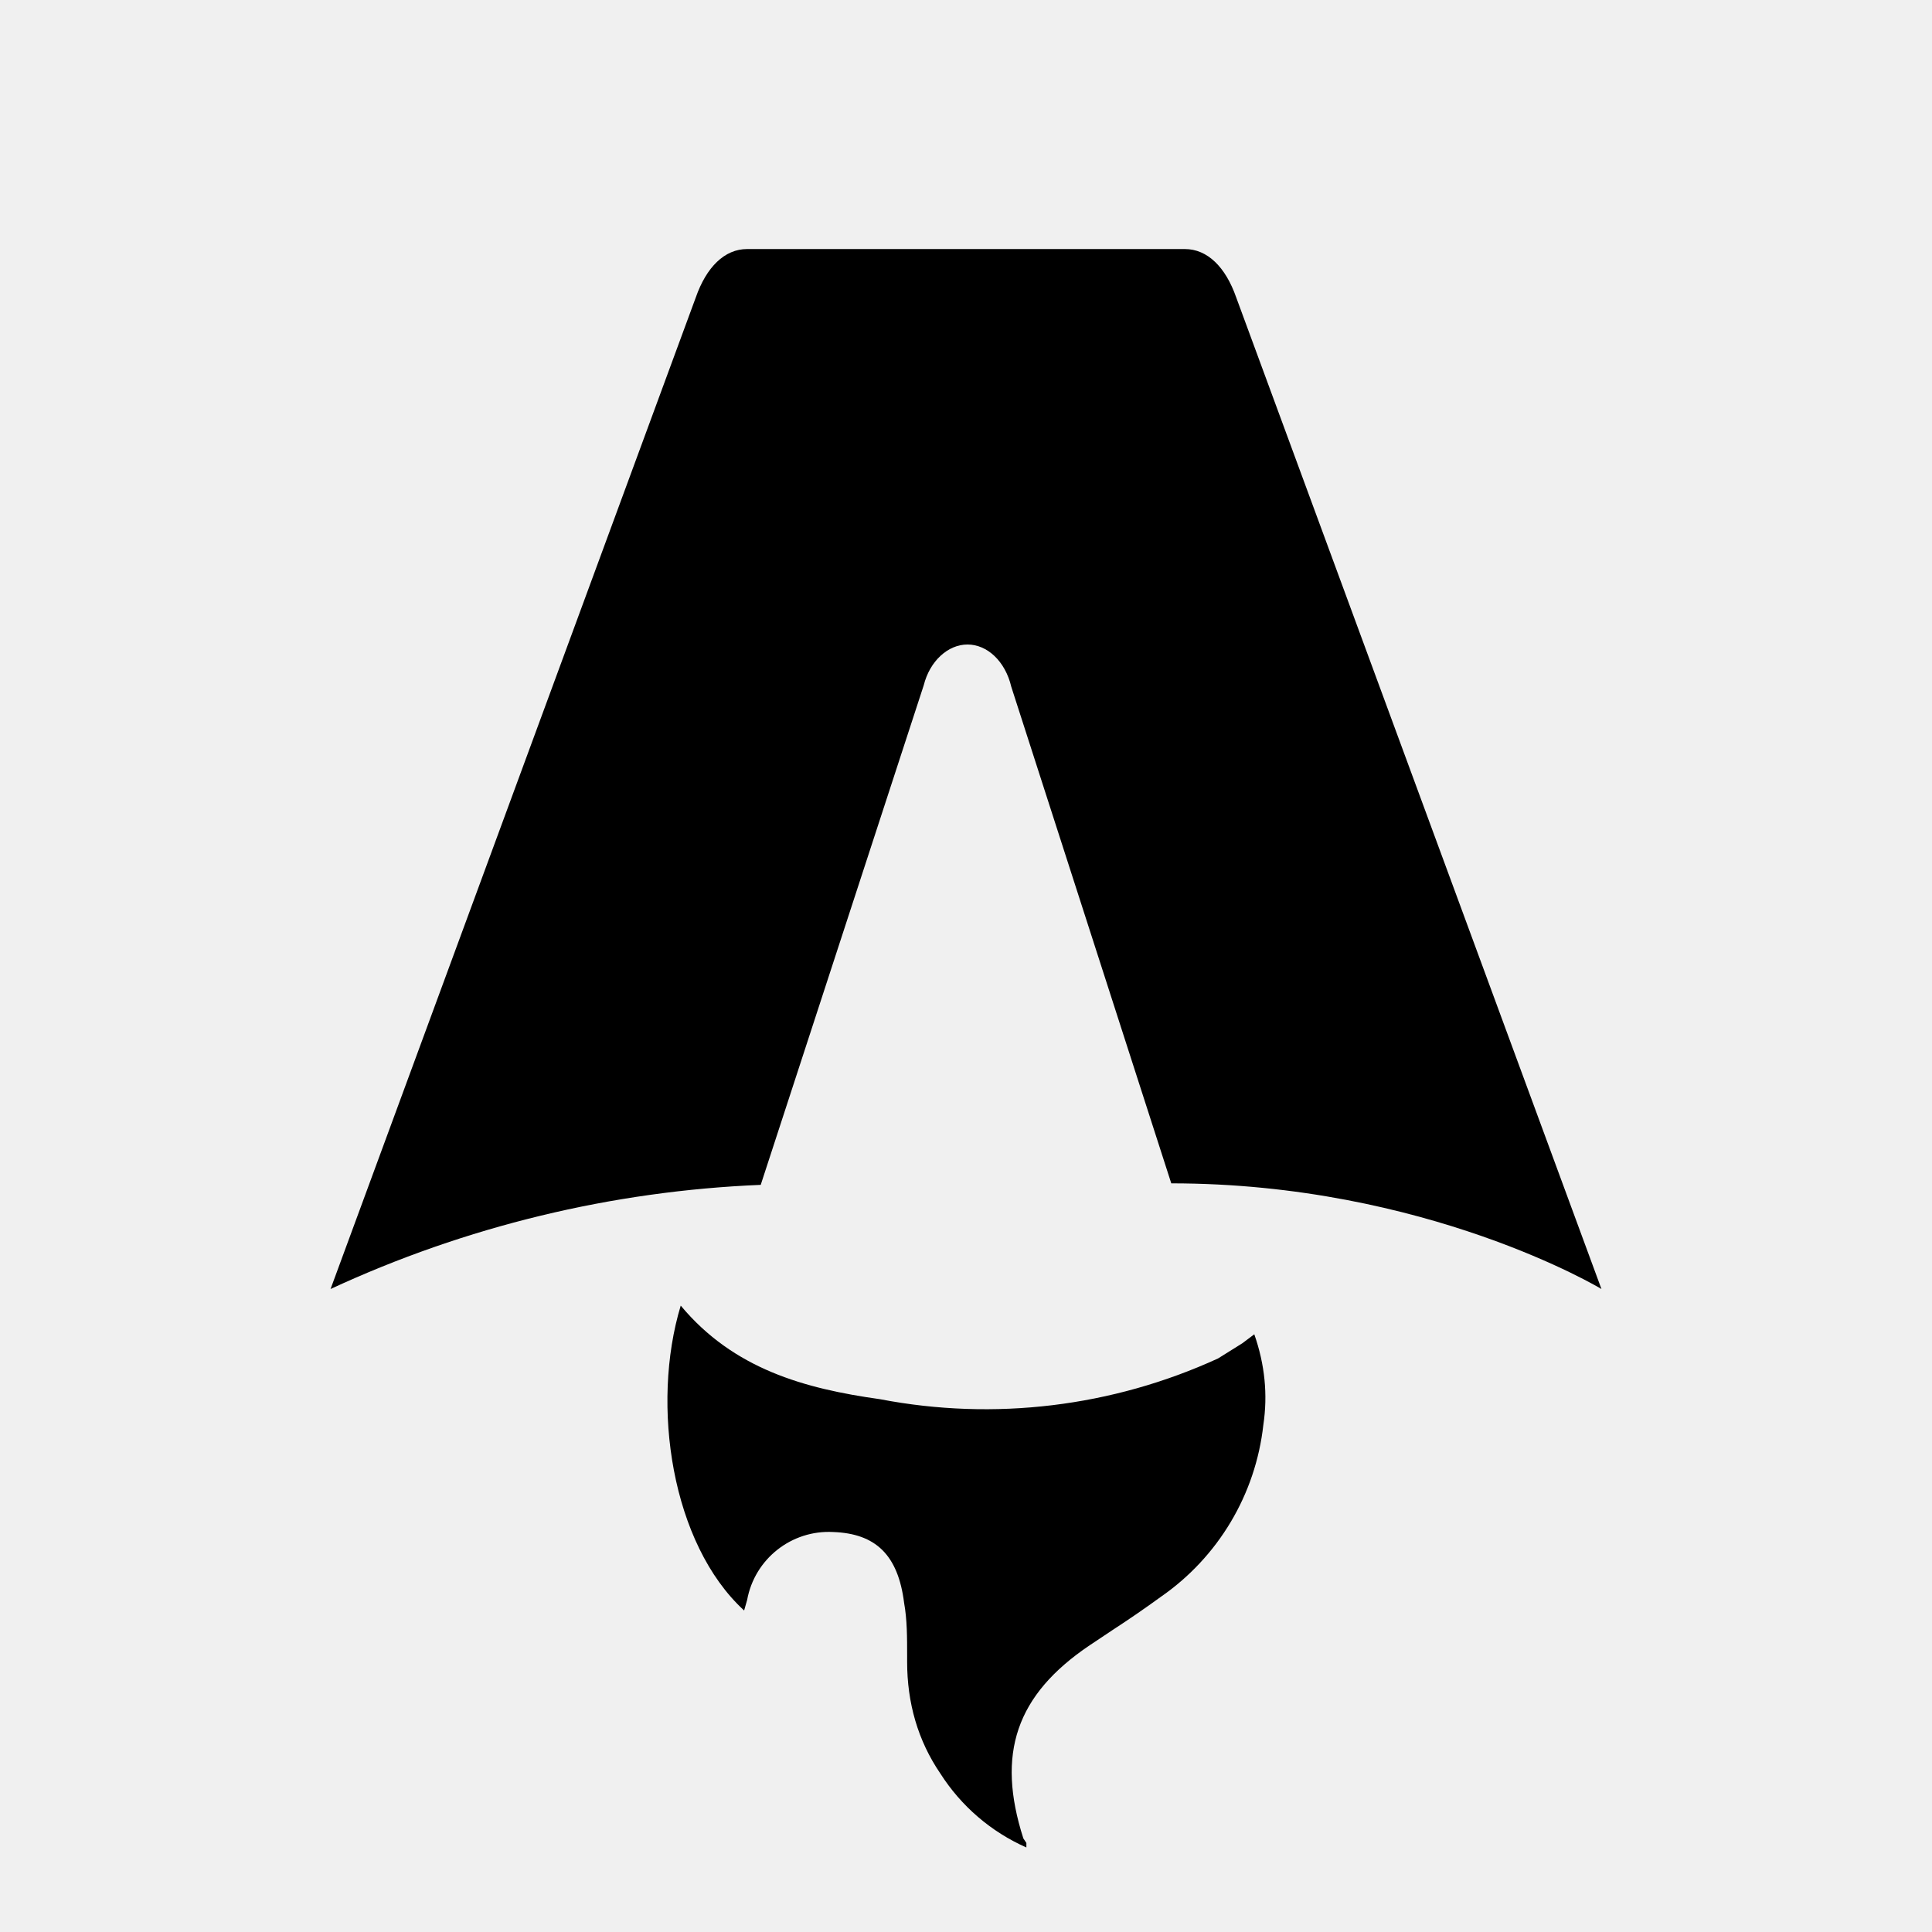
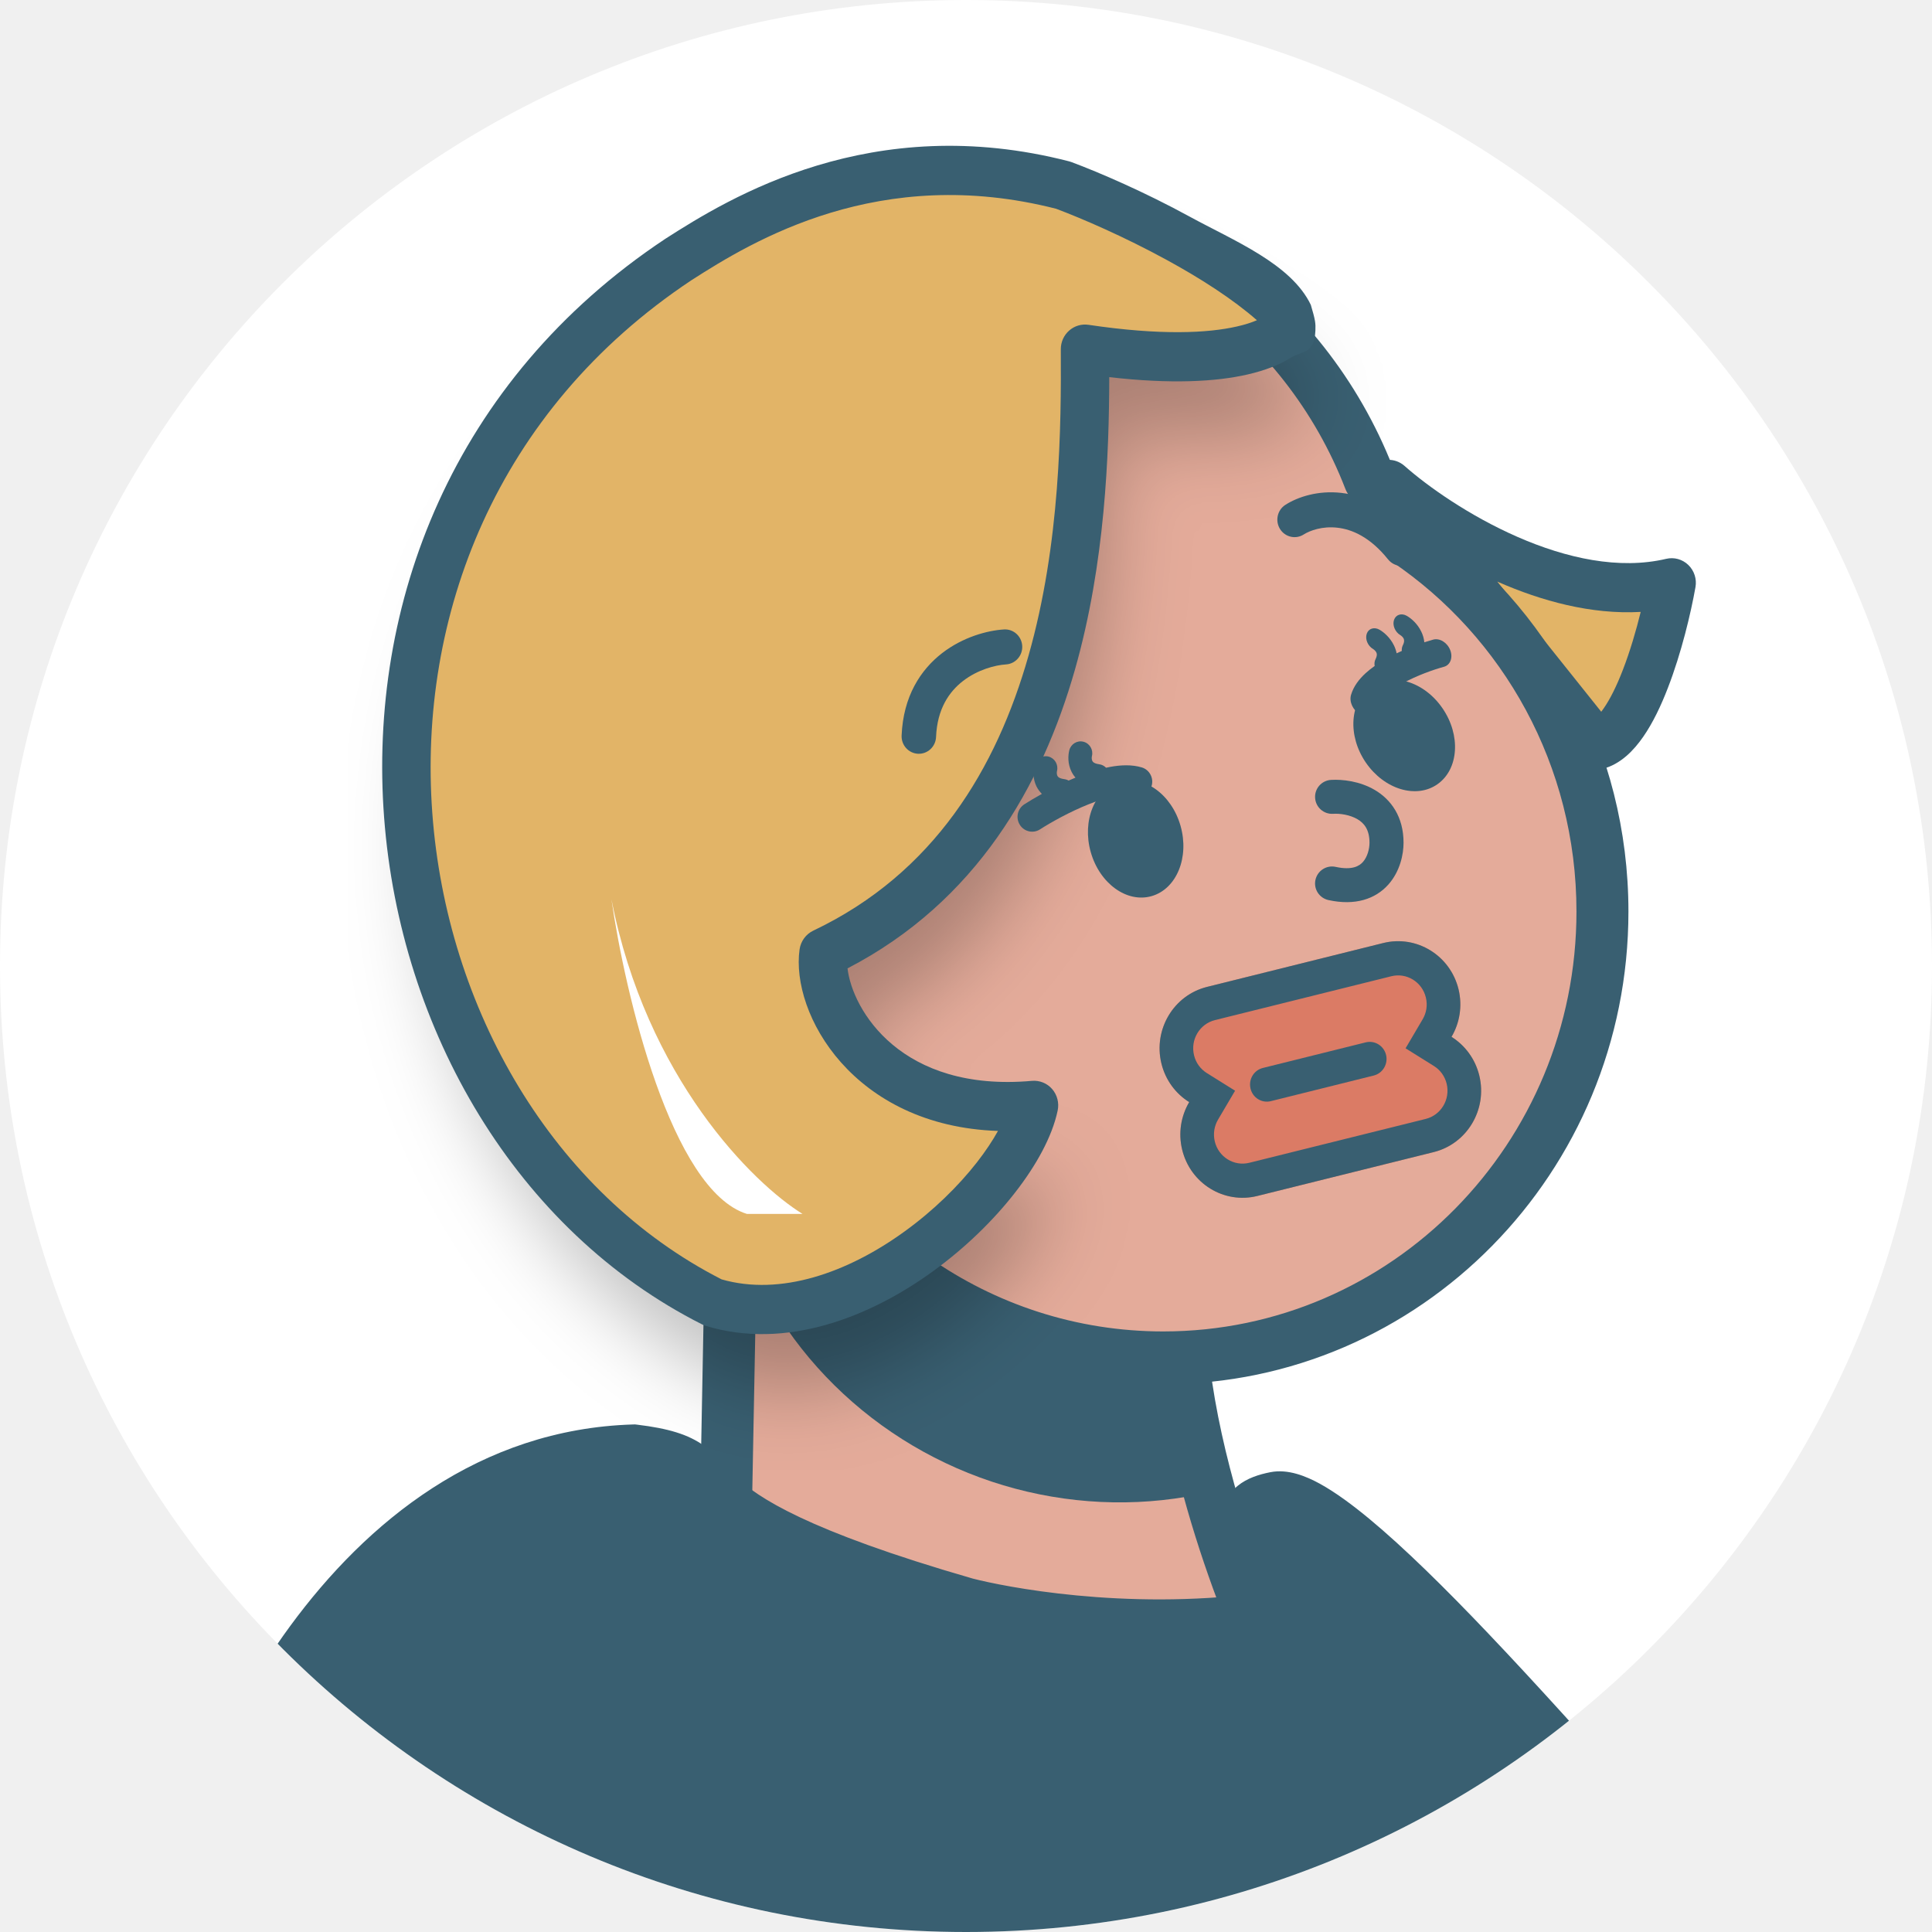
- <svg xmlns="http://www.w3.org/2000/svg" fill="none" viewBox="0 0 128 128">
-   <path d="M50.4 78.5a75.1 75.1 0 0 0-28.5 6.9l24.2-65.7c.7-2 1.9-3.2 3.4-3.2h29c1.5 0 2.7 1.2 3.4 3.2l24.2 65.7s-11.6-7-28.5-7L67 45.5c-.4-1.7-1.6-2.8-2.9-2.8-1.3 0-2.5 1.1-2.9 2.7L50.4 78.5Zm-1.1 28.2Zm-4.2-20.2c-2 6.6-.6 15.8 4.2 20.2a17.5 17.5 0 0 1 .2-.7 5.5 5.5 0 0 1 5.7-4.5c2.8.1 4.3 1.5 4.7 4.7.2 1.1.2 2.3.2 3.5v.4c0 2.7.7 5.2 2.2 7.4a13 13 0 0 0 5.7 4.9v-.3l-.2-.3c-1.8-5.6-.5-9.5 4.4-12.8l1.5-1a73 73 0 0 0 3.2-2.2 16 16 0 0 0 6.8-11.4c.3-2 .1-4-.6-6l-.8.6-1.6 1a37 37 0 0 1-22.4 2.7c-5-.7-9.7-2-13.2-6.2Z" />
-   <style>
-         path { fill: #000; }
-         @media (prefers-color-scheme: dark) {
-             path { fill: #FFF; }
-         }
-     </style>
+ <svg xmlns="http://www.w3.org/2000/svg" width="40" height="40" viewBox="0 0 40 40" fill="none">
+   <circle cx="20" cy="20" r="20" fill="white" />
+   <mask id="mask0_153_22495" style="mask-type:alpha" maskUnits="userSpaceOnUse" x="0" y="0" width="40" height="40">
+     <circle cx="20" cy="20" r="20" fill="#5872FB" />
+   </mask>
+   <g mask="url(#mask0_153_22495)">
+     <path d="M34.109 12.229C31.865 12.758 29.267 11.092 28.248 10.192L32.556 15.588C33.358 15.385 33.925 13.264 34.109 12.229Z" fill="#E2B467" />
+     <path fill-rule="evenodd" clip-rule="evenodd" d="M28.401 9.664C28.588 9.48 28.881 9.472 29.078 9.645C29.552 10.065 30.413 10.676 31.418 11.116C32.43 11.559 33.523 11.8 34.497 11.57C34.661 11.531 34.833 11.579 34.955 11.697C35.077 11.815 35.133 11.988 35.103 12.156C35.007 12.696 34.812 13.519 34.531 14.244C34.392 14.605 34.223 14.963 34.022 15.253C33.83 15.53 33.556 15.824 33.179 15.919C32.99 15.967 32.791 15.9 32.668 15.746L28.36 10.35C28.196 10.145 28.214 9.847 28.401 9.664ZM31 12.042L33.152 14.736C33.168 14.716 33.185 14.693 33.202 14.667C33.339 14.47 33.474 14.195 33.599 13.871C33.749 13.483 33.874 13.056 33.969 12.669C32.939 12.727 31.908 12.439 31.022 12.051C31.015 12.048 31.008 12.045 31 12.042Z" fill="#395F71" />
+     <path d="M15.557 23.464C14.726 23.036 14.216 19.485 14.066 17.762C14.449 21.005 15.628 22.914 16.169 23.464H15.557Z" fill="white" />
+     <path d="M13.319 17.138C14.758 16.529 15.955 13.014 16.42 11.093C16.42 15.363 14.629 16.828 13.319 17.138C13.105 17.229 12.886 17.255 12.663 17.202C12.856 17.213 13.08 17.195 13.319 17.138Z" fill="white" />
+     <path d="M14.991 33.353L15.206 21.98C19.421 21.688 27.162 21.925 25.267 24.112C23.373 26.299 25.124 31.767 26.236 34.228L14.991 33.353Z" fill="#E4AB9A" />
+     <path fill-rule="evenodd" clip-rule="evenodd" d="M26.081 23.282C26.162 23.732 25.96 24.14 25.671 24.473C25.299 24.903 25.077 25.529 24.999 26.324C24.921 27.115 24.989 28.027 25.154 28.972C25.484 30.863 26.183 32.799 26.725 33.999L27.106 34.844L14.443 33.858L14.677 21.468L15.169 21.434C17.297 21.287 20.324 21.272 22.597 21.574C23.712 21.723 24.736 21.957 25.367 22.348C25.685 22.545 26.002 22.843 26.081 23.282ZM15.734 22.495C17.775 22.381 20.446 22.391 22.457 22.659C23.568 22.806 24.388 23.023 24.807 23.282C24.905 23.343 24.962 23.394 24.993 23.432C25.008 23.45 25.015 23.462 25.019 23.469C25.02 23.473 25.021 23.475 25.022 23.477C25.022 23.478 25.022 23.479 25.022 23.479C25.022 23.479 25.023 23.479 25.023 23.48C25.023 23.481 25.023 23.483 25.022 23.486C25.021 23.492 25.019 23.506 25.011 23.527C24.994 23.573 24.953 23.648 24.863 23.751C24.289 24.414 24.019 25.292 23.928 26.215C23.836 27.141 23.92 28.16 24.095 29.163C24.374 30.767 24.899 32.385 25.39 33.613L15.538 32.847L15.734 22.495Z" fill="#395F71" />
+     <path d="M15.121 21.064C14.782 22.349 14.786 23.705 15.131 25.005C15.477 26.306 16.153 27.508 17.097 28.499C18.041 29.49 19.221 30.238 20.528 30.674C21.835 31.109 23.227 31.217 24.571 30.988L22.984 23.204L15.121 21.064Z" fill="#395F71" />
+     <path fill-rule="evenodd" clip-rule="evenodd" d="M15.63 22.283C15.267 21.787 14.911 21.286 14.568 20.791C12.282 19.112 10.794 16.38 10.794 13.295C10.794 8.191 14.865 4.054 19.887 4.054C23.737 4.054 27.029 6.486 28.355 9.921C28.503 10.161 28.636 10.383 28.761 10.592C28.882 10.795 28.997 10.987 29.111 11.171C31.562 12.826 33.177 15.658 33.177 18.872C33.177 23.975 29.106 28.112 24.084 28.112C20.247 28.112 16.966 25.698 15.63 22.283Z" fill="#E4AB9A" />
+     <path fill-rule="evenodd" clip-rule="evenodd" d="M19.887 4.601C15.162 4.601 11.332 8.493 11.332 13.295C11.332 16.197 12.731 18.767 14.883 20.348C14.932 20.383 14.974 20.427 15.008 20.476C15.349 20.968 15.702 21.465 16.062 21.957C16.09 21.995 16.113 22.037 16.13 22.081C17.387 25.295 20.475 27.566 24.084 27.566C28.808 27.566 32.639 23.673 32.639 18.872C32.639 15.848 31.12 13.185 28.814 11.626C28.75 11.584 28.697 11.528 28.657 11.463C28.539 11.275 28.423 11.08 28.302 10.878L28.301 10.876C28.176 10.666 28.045 10.448 27.899 10.212C27.881 10.183 27.866 10.153 27.854 10.121C26.606 6.888 23.509 4.601 19.887 4.601ZM10.256 13.295C10.256 7.889 14.568 3.507 19.887 3.507C23.948 3.507 27.421 6.062 28.837 9.673C28.977 9.9 29.103 10.111 29.22 10.307L29.221 10.308C29.321 10.476 29.414 10.632 29.506 10.782C32.046 12.543 33.715 15.509 33.715 18.872C33.715 24.277 29.403 28.659 24.084 28.659C20.045 28.659 16.588 26.133 15.157 22.553C14.823 22.096 14.496 21.635 14.18 21.179C11.801 19.398 10.256 16.53 10.256 13.295Z" fill="#395F71" />
+     <path fill-rule="evenodd" clip-rule="evenodd" d="M28.105 16.961C27.947 16.868 27.74 16.84 27.601 16.849C27.407 16.861 27.24 16.714 27.228 16.52C27.215 16.326 27.363 16.159 27.557 16.147C27.794 16.133 28.151 16.172 28.463 16.355C28.799 16.553 29.059 16.908 29.059 17.448C29.059 17.684 28.989 18.038 28.745 18.313C28.477 18.614 28.057 18.756 27.504 18.635C27.314 18.593 27.193 18.406 27.235 18.216C27.277 18.026 27.464 17.906 27.654 17.948C28.003 18.024 28.148 17.925 28.218 17.846C28.312 17.74 28.354 17.574 28.354 17.448C28.354 17.172 28.239 17.04 28.105 16.961Z" fill="#395F71" />
+     <g filter="url(#filter0_d_153_22495)">
+       <path d="M17.501 19.729C22.866 17.181 22.931 10.413 22.915 7.228C25.998 7.688 27.069 7.037 27.219 6.654C26.098 5.401 23.582 4.252 22.464 3.835C18.58 2.832 15.796 4.538 14.495 5.373C6.007 11.012 7.833 23.241 15.207 26.963C18.09 27.84 21.492 24.625 21.859 22.885C18.576 23.177 17.351 20.808 17.501 19.729Z" fill="#E2B467" />
+       <path d="M15.464 25.133C13.901 24.644 12.942 20.585 12.659 18.617C13.38 22.323 15.597 24.505 16.616 25.133H15.464Z" fill="white" />
+     </g>
+     <path fill-rule="evenodd" clip-rule="evenodd" d="M14.315 5.802C6.189 11.203 7.926 22.907 14.94 26.488C16.157 26.838 17.547 26.354 18.735 25.491C19.326 25.063 19.841 24.558 20.227 24.064C20.405 23.835 20.55 23.617 20.662 23.415C17.663 23.313 16.369 20.991 16.554 19.658C16.578 19.487 16.685 19.341 16.838 19.268C19.347 18.076 20.634 15.898 21.294 13.576C21.957 11.245 21.971 8.823 21.963 7.231C21.962 7.083 22.025 6.941 22.136 6.844C22.246 6.747 22.392 6.703 22.537 6.725C24.042 6.949 25.014 6.895 25.607 6.76C25.781 6.721 25.918 6.675 26.023 6.63C25.525 6.193 24.854 5.762 24.153 5.38C23.28 4.903 22.406 4.525 21.865 4.322C18.209 3.389 15.591 4.983 14.315 5.802ZM13.777 4.943C15.102 4.093 18.042 2.284 22.137 3.341C22.154 3.346 22.17 3.351 22.187 3.357C22.765 3.573 23.695 3.974 24.627 4.483C25.547 4.985 26.731 5.461 27.139 6.312C27.234 6.63 27.24 6.697 27.234 6.843C27.212 7.338 26.953 7.262 26.731 7.402C26.503 7.547 26.202 7.668 25.826 7.754C25.169 7.904 24.242 7.955 22.966 7.808C22.962 9.401 22.883 11.657 22.257 13.859C21.571 16.27 20.215 18.666 17.547 20.049C17.647 20.91 18.655 22.619 21.365 22.378C21.523 22.364 21.679 22.427 21.784 22.548C21.889 22.669 21.931 22.834 21.898 22.992C21.784 23.535 21.451 24.134 21.012 24.696C20.567 25.267 19.983 25.837 19.317 26.32C18.005 27.272 16.269 27.955 14.613 27.451C14.585 27.443 14.559 27.432 14.534 27.419C6.833 23.533 4.939 10.814 13.771 4.947C13.773 4.946 13.775 4.945 13.777 4.943Z" fill="#395F71" />
+     <path d="M24.442 17.099C24.627 17.751 24.361 18.401 23.847 18.552C23.334 18.702 22.768 18.295 22.583 17.643C22.398 16.991 22.665 16.341 23.178 16.19C23.691 16.04 24.257 16.447 24.442 17.099Z" fill="#395F71" />
+     <path d="M29.866 14.665C30.248 15.222 30.202 15.925 29.763 16.235C29.325 16.545 28.66 16.345 28.278 15.788C27.897 15.231 27.943 14.528 28.381 14.218C28.82 13.908 29.485 14.108 29.866 14.665Z" fill="#395F71" />
+     <path fill-rule="evenodd" clip-rule="evenodd" d="M22.607 15.655C22.64 15.524 22.561 15.39 22.432 15.357C22.303 15.323 22.171 15.403 22.138 15.535C22.111 15.645 22.104 15.815 22.184 15.976C22.206 16.021 22.234 16.063 22.267 16.1C22.219 16.12 22.171 16.14 22.124 16.161C22.097 16.145 22.066 16.135 22.033 16.131C21.972 16.123 21.939 16.107 21.922 16.096C21.906 16.085 21.898 16.074 21.892 16.062C21.878 16.033 21.877 15.991 21.884 15.963C21.916 15.831 21.838 15.698 21.709 15.664C21.579 15.631 21.448 15.711 21.415 15.842C21.387 15.953 21.381 16.123 21.46 16.284C21.489 16.34 21.526 16.392 21.571 16.437C21.431 16.514 21.307 16.588 21.208 16.652C21.067 16.743 21.024 16.932 21.114 17.076C21.203 17.219 21.389 17.262 21.531 17.172C21.764 17.022 22.151 16.806 22.543 16.65C22.738 16.572 22.928 16.513 23.095 16.482C23.267 16.45 23.39 16.454 23.466 16.478C23.626 16.527 23.795 16.435 23.843 16.272C23.891 16.11 23.801 15.938 23.641 15.889C23.433 15.826 23.202 15.838 22.988 15.877C22.959 15.883 22.929 15.889 22.9 15.895C22.863 15.857 22.813 15.83 22.757 15.823C22.696 15.815 22.663 15.799 22.646 15.788C22.63 15.777 22.621 15.766 22.616 15.755C22.601 15.726 22.6 15.683 22.607 15.655Z" fill="#395F71" />
+     <path fill-rule="evenodd" clip-rule="evenodd" d="M28.428 13.437C28.318 13.373 28.259 13.231 28.297 13.121C28.334 13.011 28.454 12.975 28.564 13.039C28.657 13.094 28.782 13.202 28.86 13.362C28.886 13.415 28.904 13.47 28.916 13.526C28.951 13.509 28.987 13.493 29.023 13.477C29.019 13.436 29.026 13.397 29.043 13.362C29.067 13.316 29.071 13.283 29.07 13.264C29.07 13.246 29.066 13.233 29.061 13.221C29.047 13.193 29.017 13.164 28.993 13.15C28.883 13.085 28.824 12.943 28.862 12.834C28.899 12.724 29.019 12.687 29.129 12.752C29.222 12.806 29.347 12.914 29.425 13.075C29.46 13.146 29.482 13.221 29.489 13.298C29.557 13.276 29.62 13.258 29.675 13.242C29.808 13.207 29.964 13.303 30.025 13.459C30.086 13.614 30.028 13.769 29.896 13.805C29.678 13.864 29.339 13.984 29.04 14.147C28.891 14.229 28.758 14.318 28.657 14.411C28.552 14.507 28.497 14.593 28.477 14.66C28.437 14.801 28.291 14.855 28.151 14.78C28.011 14.705 27.931 14.53 27.971 14.389C28.024 14.206 28.143 14.057 28.273 13.938C28.331 13.885 28.394 13.835 28.461 13.788C28.452 13.739 28.457 13.691 28.478 13.65C28.501 13.603 28.506 13.57 28.506 13.551C28.505 13.533 28.501 13.52 28.496 13.509C28.482 13.48 28.451 13.451 28.428 13.437Z" fill="#395F71" />
+     <path fill-rule="evenodd" clip-rule="evenodd" d="M24.989 20.433C24.299 20.605 23.876 21.313 24.045 22.015C24.129 22.363 24.342 22.644 24.621 22.818C24.453 23.103 24.391 23.453 24.475 23.801C24.644 24.503 25.341 24.933 26.032 24.761L29.683 23.853C30.374 23.681 30.797 22.973 30.628 22.271C30.544 21.923 30.33 21.641 30.052 21.467C30.22 21.182 30.281 20.833 30.198 20.484C30.028 19.782 29.331 19.353 28.64 19.524L24.989 20.433Z" fill="#DB7B65" />
+     <path fill-rule="evenodd" clip-rule="evenodd" d="M25.571 22.582L25.218 23.181C25.14 23.313 25.113 23.473 25.151 23.633C25.229 23.956 25.549 24.153 25.866 24.074L29.518 23.166C29.835 23.087 30.029 22.762 29.952 22.439C29.913 22.279 29.816 22.15 29.687 22.07L29.101 21.704L29.454 21.104C29.532 20.972 29.56 20.813 29.521 20.653C29.444 20.33 29.123 20.133 28.806 20.212L25.155 21.12C24.837 21.199 24.643 21.524 24.721 21.847C24.759 22.007 24.857 22.135 24.985 22.216L25.571 22.582ZM24.621 22.818C24.453 23.103 24.391 23.453 24.475 23.801C24.644 24.503 25.341 24.933 26.032 24.761L29.683 23.853C30.374 23.681 30.797 22.973 30.628 22.271C30.544 21.923 30.33 21.641 30.052 21.467C30.22 21.182 30.281 20.833 30.198 20.484C30.028 19.782 29.331 19.353 28.64 19.524L24.989 20.433C24.299 20.605 23.876 21.313 24.045 22.015C24.129 22.363 24.342 22.644 24.621 22.818Z" fill="#395F71" />
+     <path fill-rule="evenodd" clip-rule="evenodd" d="M25.891 22.539C25.845 22.349 25.959 22.157 26.146 22.111L28.276 21.581C28.463 21.535 28.651 21.651 28.697 21.841C28.742 22.03 28.628 22.222 28.441 22.268L26.312 22.798C26.125 22.845 25.936 22.729 25.891 22.539Z" fill="#395F71" />
+     <path d="M19.995 33.256C13.009 31.241 15.586 30.381 13.124 30.084C7.226 30.262 4.363 37.209 3.847 39.659H35.341C32.764 36.892 27.713 30.806 26.408 31.063C24.748 31.389 27.611 32.663 26.294 33.553C23.316 33.968 20.682 33.434 19.995 33.256Z" fill="#395F71" />
+     <path fill-rule="evenodd" clip-rule="evenodd" d="M13.149 29.491L13.19 29.496C13.838 29.574 14.251 29.698 14.58 29.935C14.738 30.048 14.857 30.174 14.953 30.279C14.97 30.297 14.986 30.315 15.002 30.332C15.081 30.419 15.152 30.497 15.248 30.587C15.681 30.994 16.674 31.682 20.141 32.683C20.786 32.849 23.258 33.347 26.068 32.985C26.072 32.981 26.075 32.977 26.077 32.974C26.077 32.974 26.077 32.972 26.077 32.971C26.053 32.867 25.958 32.718 25.765 32.454L25.751 32.434C25.673 32.328 25.578 32.198 25.503 32.071C25.428 31.946 25.323 31.748 25.304 31.513C25.281 31.221 25.395 30.95 25.627 30.761C25.818 30.605 26.063 30.527 26.302 30.48C26.671 30.408 27.045 30.565 27.33 30.721C27.643 30.894 27.989 31.147 28.35 31.446C29.074 32.046 29.928 32.889 30.805 33.811C31.835 34.892 32.948 36.136 33.943 37.247C34.623 38.006 35.247 38.704 35.753 39.247L36.689 40.252H3.137L3.288 39.533C3.562 38.231 4.439 35.801 6.011 33.661C7.587 31.516 9.921 29.588 13.107 29.492L13.149 29.491ZM4.593 39.066H34.011C33.709 38.731 33.392 38.376 33.063 38.009C32.091 36.922 31.026 35.731 29.99 34.644C29.12 33.73 28.305 32.927 27.634 32.372C27.298 32.093 27.015 31.891 26.793 31.769C26.735 31.737 26.688 31.714 26.648 31.697C26.658 31.711 26.668 31.725 26.679 31.739C26.686 31.748 26.693 31.758 26.7 31.768C26.853 31.977 27.104 32.32 27.191 32.697C27.242 32.92 27.244 33.18 27.133 33.441C27.025 33.697 26.835 33.895 26.607 34.049L26.498 34.122L26.37 34.14C23.297 34.568 20.586 34.02 19.856 33.831L19.849 33.829L19.841 33.827C16.329 32.814 15.118 32.065 14.478 31.465C14.347 31.342 14.243 31.227 14.163 31.139C14.149 31.124 14.136 31.109 14.123 31.095C14.035 30.999 13.983 30.949 13.927 30.909C13.831 30.84 13.649 30.748 13.099 30.678C10.408 30.776 8.374 32.403 6.923 34.379C5.723 36.011 4.961 37.831 4.593 39.066Z" fill="#395F71" />
+     <path fill-rule="evenodd" clip-rule="evenodd" d="M21.164 13.371C21.176 13.571 21.026 13.743 20.83 13.756C20.602 13.77 20.241 13.865 19.938 14.099C19.65 14.322 19.404 14.677 19.38 15.258C19.372 15.459 19.205 15.614 19.008 15.606C18.811 15.597 18.658 15.428 18.667 15.228C18.7 14.417 19.06 13.866 19.507 13.521C19.94 13.187 20.442 13.054 20.785 13.032C20.982 13.019 21.151 13.171 21.164 13.371Z" fill="#395F71" />
+     <path fill-rule="evenodd" clip-rule="evenodd" d="M27.692 10.926C27.38 10.889 27.121 10.984 26.993 11.065C26.826 11.172 26.606 11.121 26.501 10.952C26.396 10.782 26.446 10.558 26.613 10.452C26.867 10.289 27.288 10.149 27.773 10.205C28.271 10.263 28.811 10.524 29.292 11.124C29.416 11.279 29.393 11.507 29.241 11.634C29.088 11.761 28.863 11.737 28.739 11.582C28.367 11.118 27.992 10.96 27.692 10.926Z" fill="#395F71" />
+   </g>
+   <defs>
+     <filter id="filter0_d_153_22495" x="7.21" y="3.528" width="21.663" height="26.893" filterUnits="userSpaceOnUse" color-interpolation-filters="sRGB">
+       <feFlood flood-opacity="0" result="BackgroundImageFix" />
+       <feColorMatrix in="SourceAlpha" type="matrix" values="0 0 0 0 0 0 0 0 0 0 0 0 0 0 0 0 0 0 127 0" result="hardAlpha" />
+       <feOffset dy="1.654" />
+       <feGaussianBlur stdDeviation="0.827" />
+       <feColorMatrix type="matrix" values="0 0 0 0 0 0 0 0 0 0 0 0 0 0 0 0 0 0 0.25 0" />
+       <feBlend mode="normal" in2="BackgroundImageFix" result="effect1_dropShadow_153_22495" />
+       <feBlend mode="normal" in="SourceGraphic" in2="effect1_dropShadow_153_22495" result="shape" />
+     </filter>
+   </defs>
</svg>
